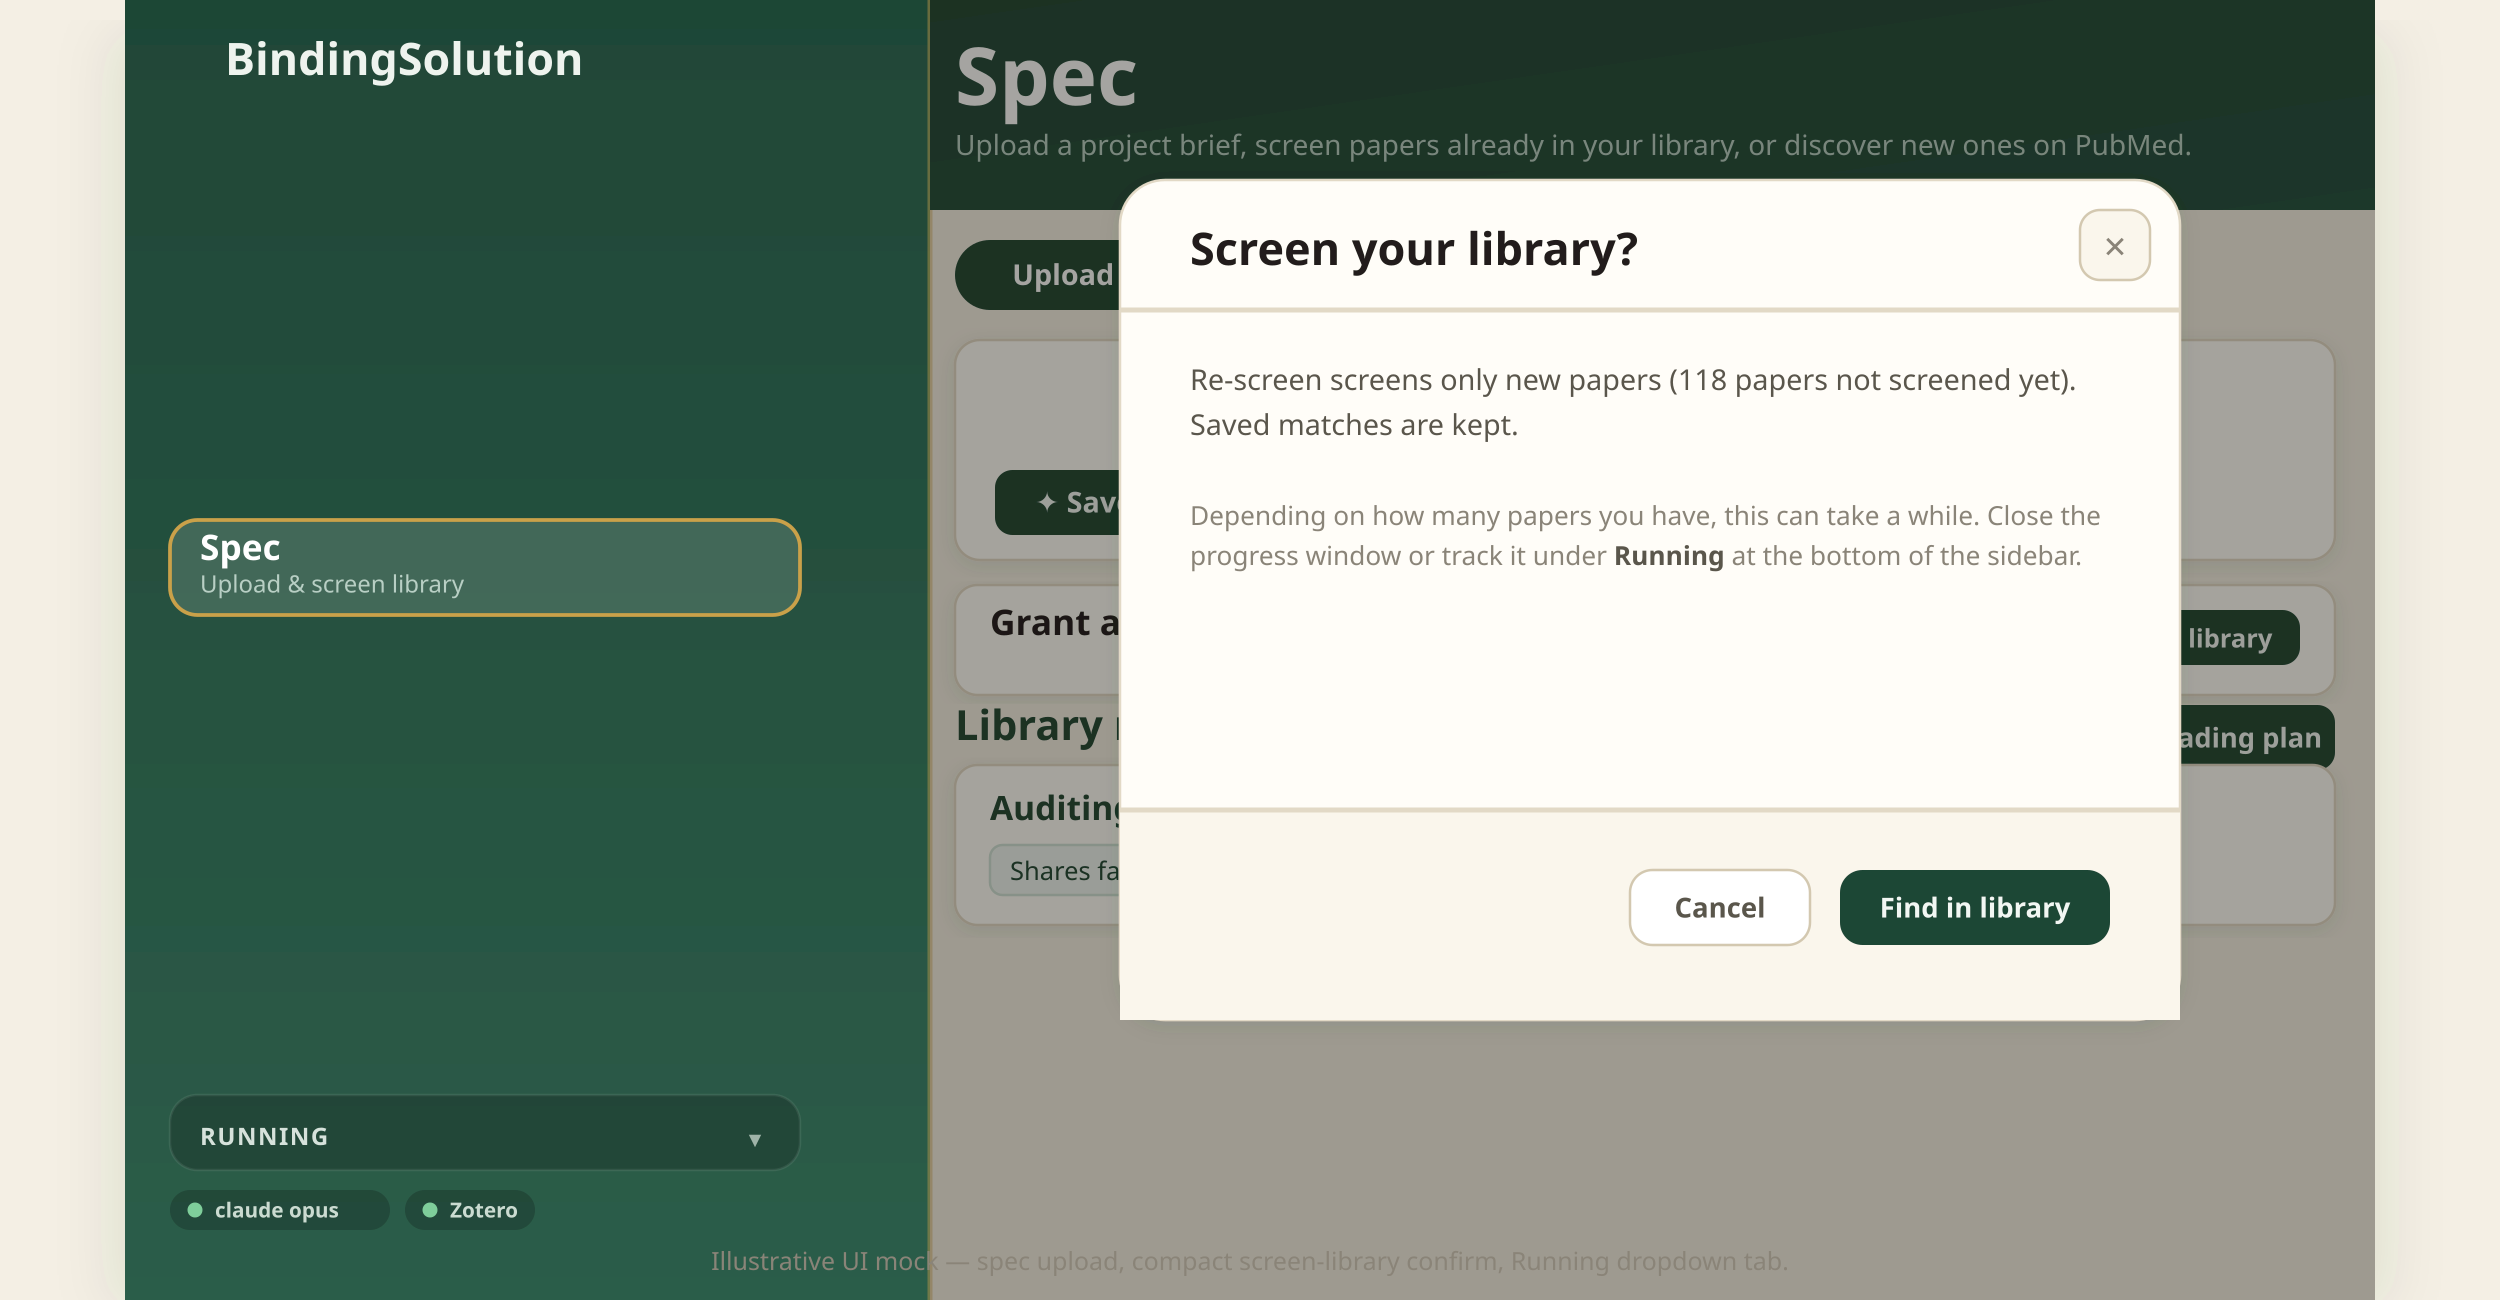
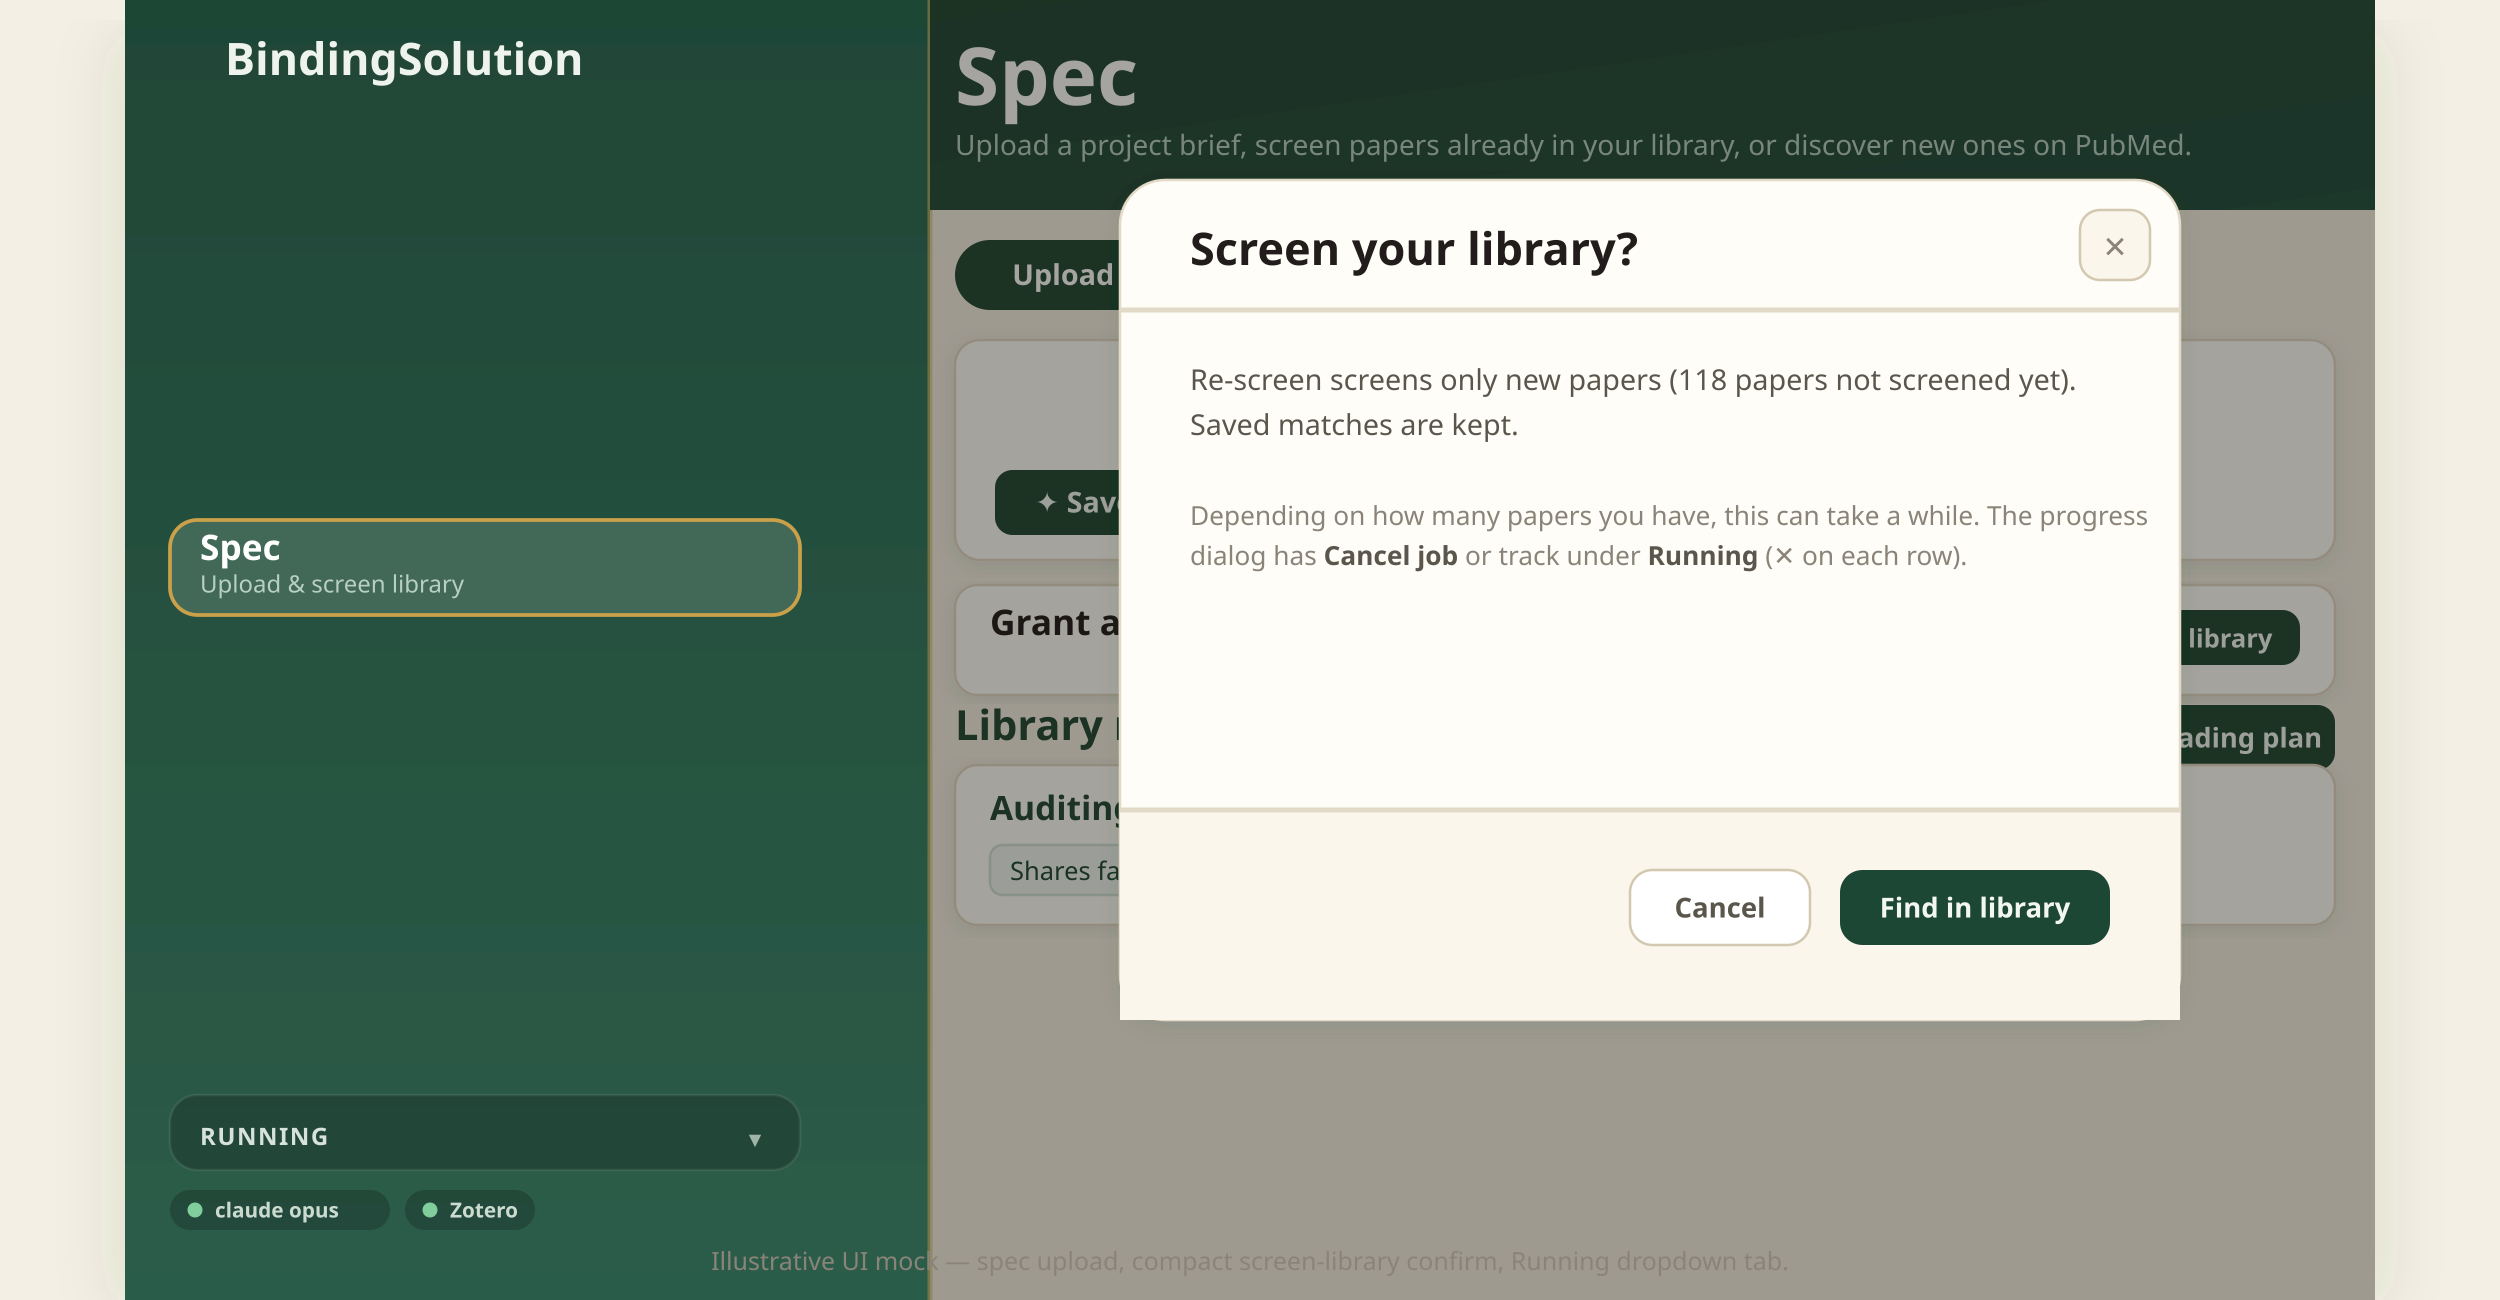
<svg xmlns="http://www.w3.org/2000/svg" viewBox="0 0 1000 520" width="1000" height="520" role="img" aria-label="Spec upload and library matches tab">
  <defs>
    <linearGradient id="green" x1="0" y1="0" x2="0" y2="1">
      <stop offset="0" stop-color="#1f4636" />
      <stop offset="1" stop-color="#2c5d49" />
    </linearGradient>
    <linearGradient id="hero" x1="0" y1="0" x2="1" y2="1">
      <stop offset="0" stop-color="#1f4636" />
      <stop offset="1" stop-color="#254f3f" />
    </linearGradient>
    <filter id="shellShadow" x="-4%" y="-2%" width="108%" height="104%">
      <feDropShadow dx="0" dy="8" stdDeviation="14" flood-color="#1f4636" flood-opacity="0.12" />
    </filter>
    <filter id="shadow" x="-8%" y="-8%" width="116%" height="116%">
      <feDropShadow dx="0" dy="2" stdDeviation="4" flood-color="#1f4636" flood-opacity="0.1" />
    </filter>
  </defs>
  <rect width="1000" height="520" fill="#f4efe4" />
  <g filter="url(#shellShadow)">
    <rect x="50" y="0" width="900" height="520" fill="#f4efe4" />
    <rect x="50" y="0" width="322" height="520" fill="url(#green)" />
    <line x1="372" y1="0" x2="372" y2="520" stroke="#caa14a" stroke-width="2" stroke-opacity="0.42" />
    <g transform="translate(50, 0)">
      <text x="40" y="30" fill="#eef3ee" font-family="Montserrat, system-ui, sans-serif" font-size="17.9" font-weight="700">BindingSolution</text>
      <rect x="18" y="208" width="252" height="38" rx="11" fill="rgba(255,255,255,0.14)" stroke="#caa14a" stroke-width="1.5" />
      <text x="30" y="224" fill="#fff" font-family="system-ui, sans-serif" font-size="14.1" font-weight="600">Spec</text>
      <text x="30" y="237" fill="#b8cfc4" font-family="system-ui, sans-serif" font-size="9.6">Upload &amp; screen library</text>
      <rect x="18" y="438" width="252" height="30" rx="11" fill="rgba(0,0,0,0.22)" stroke="rgba(255,255,255,0.08)" />
      <text x="30" y="458" fill="#d6e2db" font-family="system-ui, sans-serif" font-size="9.6" font-weight="600" letter-spacing="0.6">RUNNING</text>
      <text x="252" y="459" fill="#9fb3a8" font-size="10" text-anchor="middle" font-family="system-ui, sans-serif">▾</text>
      <rect x="18" y="476" width="88" height="16" rx="8" fill="rgba(0,0,0,0.2)" />
      <circle cx="28" cy="484" r="3" fill="#7fce9b" />
      <text x="36" y="487" fill="#cbdbd1" font-size="8.3" font-family="system-ui, sans-serif" font-weight="600">claude opus</text>
      <rect x="112" y="476" width="52" height="16" rx="8" fill="rgba(0,0,0,0.2)" />
      <circle cx="122" cy="484" r="3" fill="#7fce9b" />
      <text x="130" y="487" fill="#cbdbd1" font-size="8.3" font-family="system-ui, sans-serif" font-weight="600">Zotero</text>
    </g>
    <rect x="372" y="0" width="578" height="84" fill="url(#hero)" />
    <text x="382" y="42" fill="#fff" font-family="Montserrat, system-ui, sans-serif" font-size="32.0" font-weight="600">Spec</text>
    <text x="382" y="62" fill="#b8cfc4" font-family="system-ui, sans-serif" font-size="11.2">Upload a project brief, screen papers already in your library, or discover new ones on PubMed.</text>
    <g transform="translate(382, 96)">
      <rect x="0" y="0" width="148" height="28" rx="14" fill="#1f4636" />
      <text x="74" y="18" fill="#fff" font-family="system-ui, sans-serif" font-size="11.5" font-weight="600" text-anchor="middle">Upload &amp; manage</text>
      <rect x="156" y="0" width="132" height="28" rx="14" fill="#fffdf8" stroke="#d3c8b0" />
      <text x="222" y="18" fill="#5a564c" font-family="system-ui, sans-serif" font-size="11.5" font-weight="600" text-anchor="middle">Suggested papers</text>
      <rect x="0" y="40" width="552" height="88" rx="10" fill="#fffdf8" stroke="#e2d9c6" filter="url(#shadow)" />
      <text x="276" y="68" fill="#211f1a" font-family="system-ui, sans-serif" font-size="14.1" font-weight="600" text-anchor="middle">Drop a PDF, Word, Markdown, or text file</text>
      <rect x="16" y="92" width="100" height="26" rx="7" fill="#1f4636" />
      <text x="66" y="109" fill="#f2f7f3" font-family="system-ui, sans-serif" font-size="11.5" font-weight="600" text-anchor="middle">✦ Save spec</text>
      <rect x="0" y="138" width="552" height="44" rx="9" fill="#fffdf8" stroke="#e2d9c6" filter="url(#shadow)" />
      <text x="14" y="158" fill="#211f1a" font-family="Montserrat, system-ui, sans-serif" font-size="14.1" font-weight="600">Grant aim — fairness in ML</text>
      <rect x="200" y="148" width="52" height="16" rx="8" fill="#eef4f0" stroke="#cfe0d6" />
      <text x="226" y="159" fill="#1f4636" font-size="9.6" text-anchor="middle" font-family="system-ui, sans-serif" font-weight="600">4 relevant</text>
      <rect x="430" y="148" width="108" height="22" rx="7" fill="#1f4636" />
      <text x="484" y="163" fill="#f2f7f3" font-family="system-ui, sans-serif" font-size="10.2" font-weight="600" text-anchor="middle">Re-screen library</text>
      <text x="0" y="200" fill="#1f4636" font-family="Montserrat, system-ui, sans-serif" font-size="16.6" font-weight="600">Library matches</text>
      <rect x="430" y="186" width="122" height="26" rx="7" fill="#1f4636" />
      <text x="491" y="203" fill="#f2f7f3" font-family="system-ui, sans-serif" font-size="10.9" font-weight="600" text-anchor="middle">↯ Build reading plan</text>
      <rect x="0" y="210" width="552" height="64" rx="9" fill="#fffdf8" stroke="#e2d9c6" filter="url(#shadow)" />
      <text x="14" y="232" fill="#1f4636" font-family="system-ui, sans-serif" font-size="13.4" font-weight="600">Auditing Recommender Systems for Demographic Skew</text>
      <rect x="14" y="242" width="400" height="20" rx="5" fill="#eef4f0" stroke="#cfe0d6" />
      <text x="22" y="256" fill="#1f4636" font-family="system-ui, sans-serif" font-size="10.2">Shares fairness focus with your grant aim.</text>
    </g>
    <rect x="372" y="0" width="578" height="520" fill="rgba(20,17,10,0.38)" />
    <rect x="448" y="72" width="424" height="336" rx="18" fill="#fffdf8" stroke="#e2d9c6" filter="url(#shadow)" />
    <line x1="448" y1="124" x2="872" y2="124" stroke="#e2d9c6" stroke-width="2" />
    <text x="476" y="106" fill="#211f1a" font-family="Montserrat, system-ui, sans-serif" font-size="18" font-weight="600">Screen your library?</text>
    <rect x="832" y="84" width="28" height="28" rx="8" fill="#faf6ec" stroke="#d3c8b0" />
    <text x="846" y="103" fill="#8a8478" font-size="12" text-anchor="middle" font-family="system-ui, sans-serif">✕</text>
    <text x="476" y="156" fill="#5a564c" font-family="system-ui, sans-serif" font-size="11.5">Re-screen screens only new papers (118 papers not screened yet).</text>
    <text x="476" y="174" fill="#5a564c" font-family="system-ui, sans-serif" font-size="11.5">Saved matches are kept.</text>
-     <text x="476" y="210" fill="#8a8478" font-family="system-ui, sans-serif" font-size="10.5">Depending on how many papers you have, this can take a while. Close the</text>
-     <text x="476" y="226" fill="#8a8478" font-family="system-ui, sans-serif" font-size="10.5">progress window or track it under <tspan font-weight="600" fill="#5a564c">Running</tspan> at the bottom of the sidebar.</text>
+     <text x="476" y="210" fill="#8a8478" font-family="system-ui, sans-serif" font-size="10.5">Depending on how many papers you have, this can take a while. The progress</text>
+     <text x="476" y="226" fill="#8a8478" font-family="system-ui, sans-serif" font-size="10.5">dialog has <tspan font-weight="600" fill="#5a564c">Cancel job</tspan> or track under <tspan font-weight="600" fill="#5a564c">Running</tspan> (✕ on each row).</text>
    <rect x="448" y="324" width="424" height="84" rx="0" fill="#faf6ec" />
    <line x1="448" y1="324" x2="872" y2="324" stroke="#e2d9c6" stroke-width="2" />
    <rect x="652" y="348" width="72" height="30" rx="9" fill="#fff" stroke="#d3c8b0" />
    <text x="688" y="367" fill="#5a564c" font-family="system-ui, sans-serif" font-size="11" font-weight="600" text-anchor="middle">Cancel</text>
    <rect x="736" y="348" width="108" height="30" rx="9" fill="#1f4636" />
    <text x="790" y="367" fill="#f2f7f3" font-family="system-ui, sans-serif" font-size="11" font-weight="600" text-anchor="middle">Find in library</text>
  </g>
  <text x="500" y="508" fill="#8a8478" font-family="system-ui, sans-serif" font-size="10" text-anchor="middle">Illustrative UI mock — spec upload, compact screen-library confirm, Running dropdown tab.</text>
</svg>
